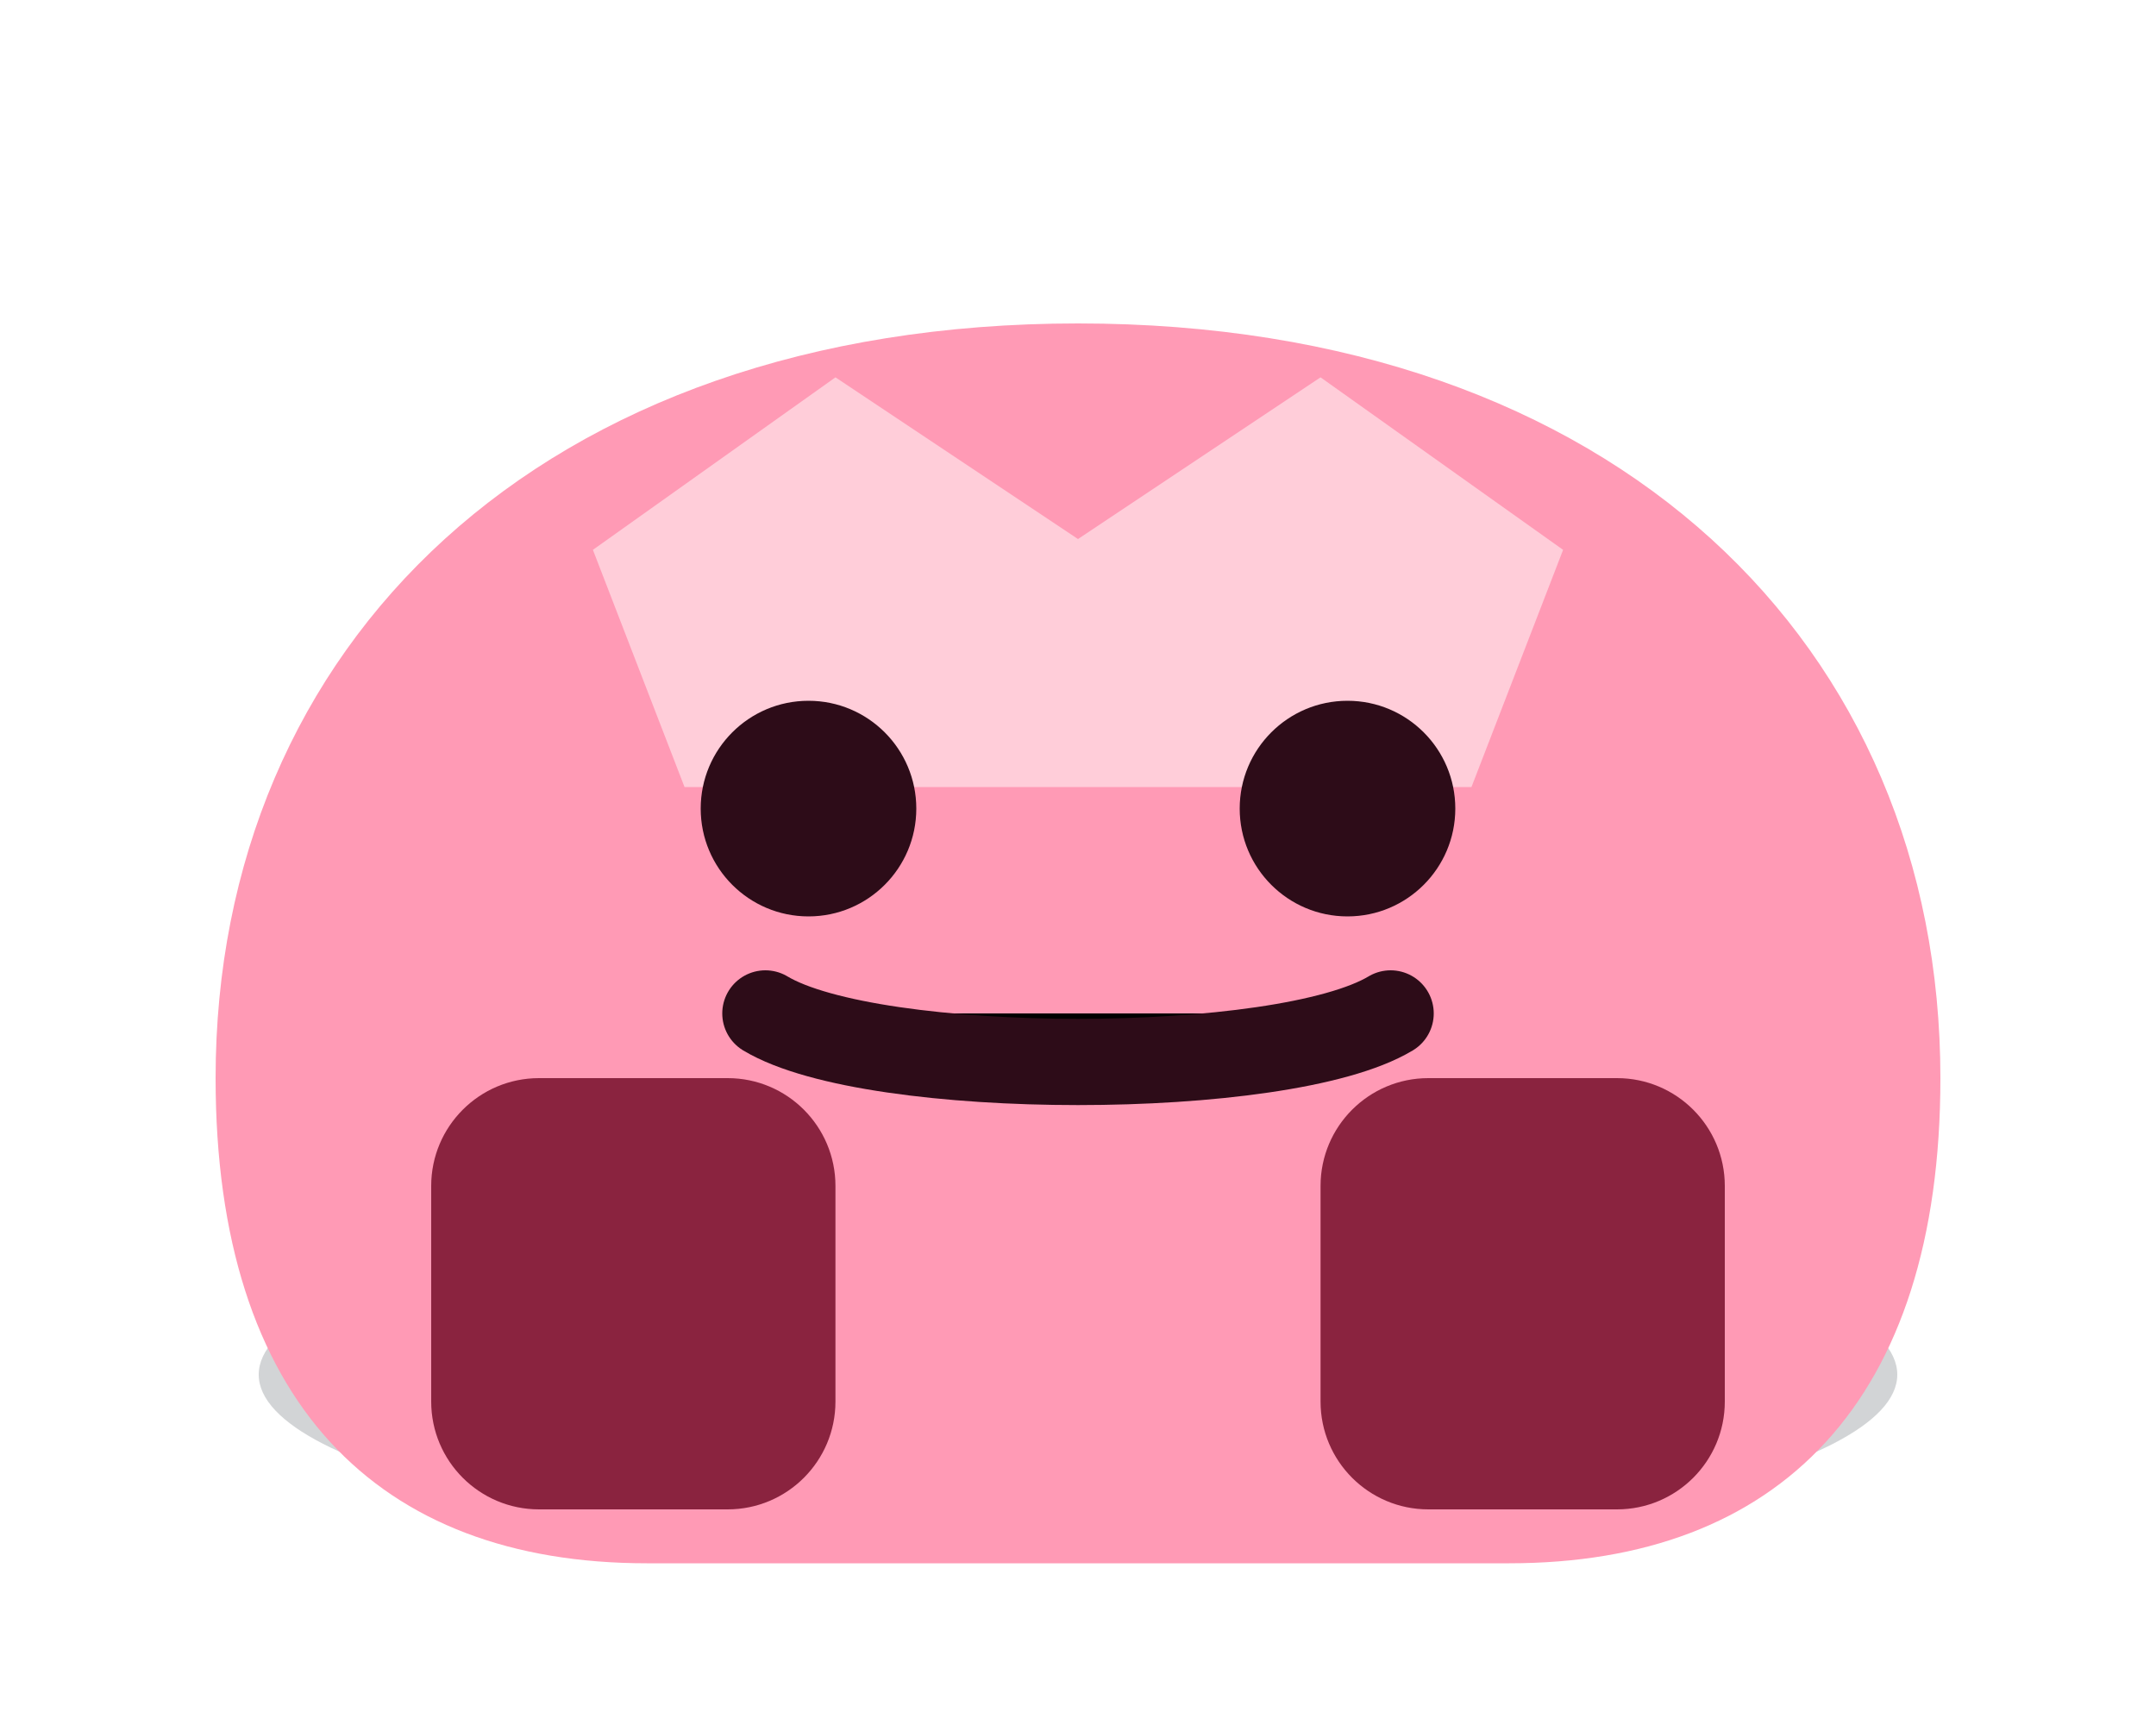
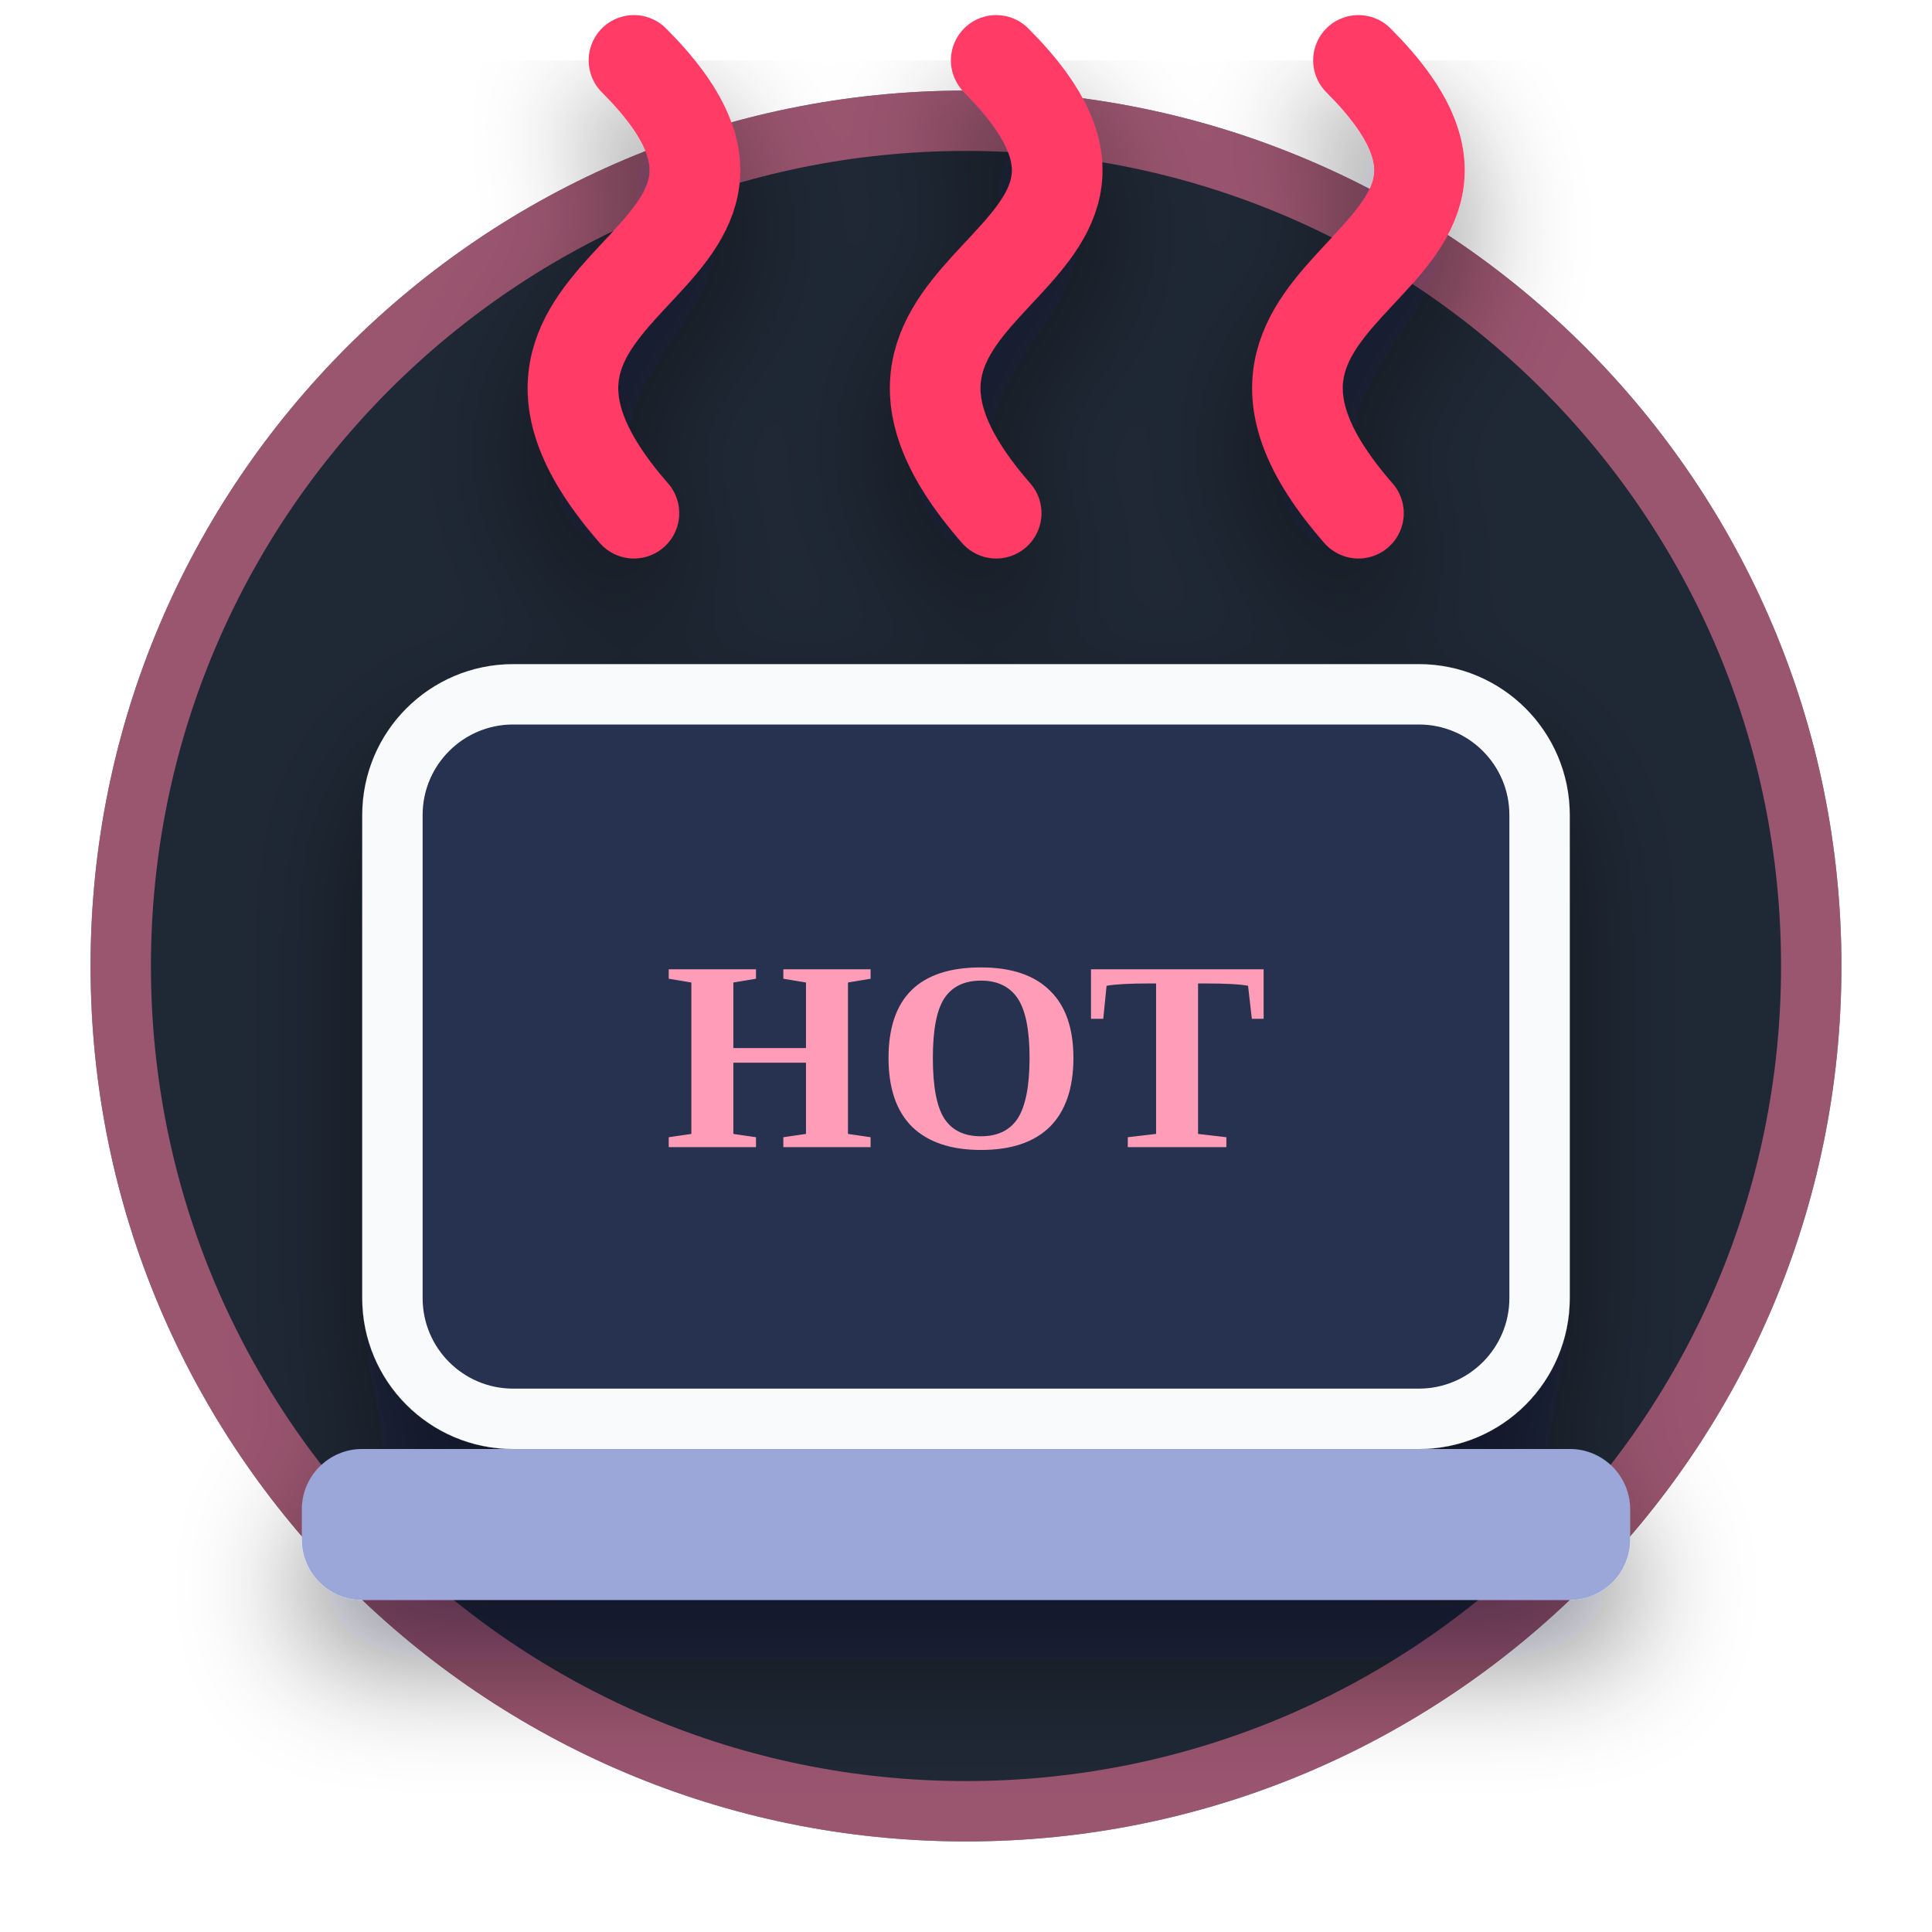
- <svg xmlns="http://www.w3.org/2000/svg" viewBox="0 0 40 32">
-   <ellipse cx="20" cy="25.5" rx="15.2" ry="3.3" fill="#07131F" fill-opacity="0.18" />
-   <path d="M4 20c0-8 6-14 16-14s16 6 16 14c0 6-3 9-8 9H12c-5 0-8-3-8-9Z" fill="#ff9ab5" />
-   <path d="M11 10.2L15.5 7L20 10L24.5 7L29 10.2L27.3 14.6H12.7L11 10.2Z" fill="#ffe0e8" opacity="0.72" />
-   <rect x="8" y="20" width="7.5" height="8" rx="2" fill="#8a233f" />
-   <rect x="24.5" y="20" width="7.5" height="8" rx="2" fill="#8a233f" />
-   <circle cx="15" cy="15" r="2" fill="#2d0c18" />
-   <circle cx="25" cy="15" r="2" fill="#2d0c18" />
-   <path d="M14.2 18.8c2 1.2 9.6 1.2 11.6 0" stroke="#2d0c18" stroke-width="1.6" stroke-linecap="round" />
+ <svg xmlns="http://www.w3.org/2000/svg" viewBox="0 0 64 64" role="img" aria-label="노트북 발열괴물">
+   <defs>
+     <filter id="shadow" x="-20%" y="-20%" width="140%" height="140%">
+       <feDropShadow dx="0" dy="2" stdDeviation="2" flood-color="#020713" flood-opacity="0.45" />
+     </filter>
+   </defs>
+   <circle cx="32" cy="32" r="29" fill="#07111f" opacity="0.9" />
+   <circle cx="32" cy="32" r="28" fill="none" stroke="#ff7a9f" stroke-width="2" opacity="0.55" />
+   <g filter="url(#shadow)">
+     <rect x="13" y="23" width="38" height="24" rx="4" fill="#26314f" stroke="#f8fafc" stroke-width="2" />
+     <rect x="10" y="48" width="44" height="5" rx="2" fill="#9aa7d8" />
+     <path d="M21 17c-7-8 7-8 0-15M33 17c-7-8 7-8 0-15M45 17c-7-8 7-8 0-15" stroke="#ff3b66" stroke-width="3" fill="none" stroke-linecap="round" />
+     <text x="32" y="38" text-anchor="middle" font-size="9" fill="#ff9db8" font-weight="900">HOT</text>
+   </g>
</svg>
